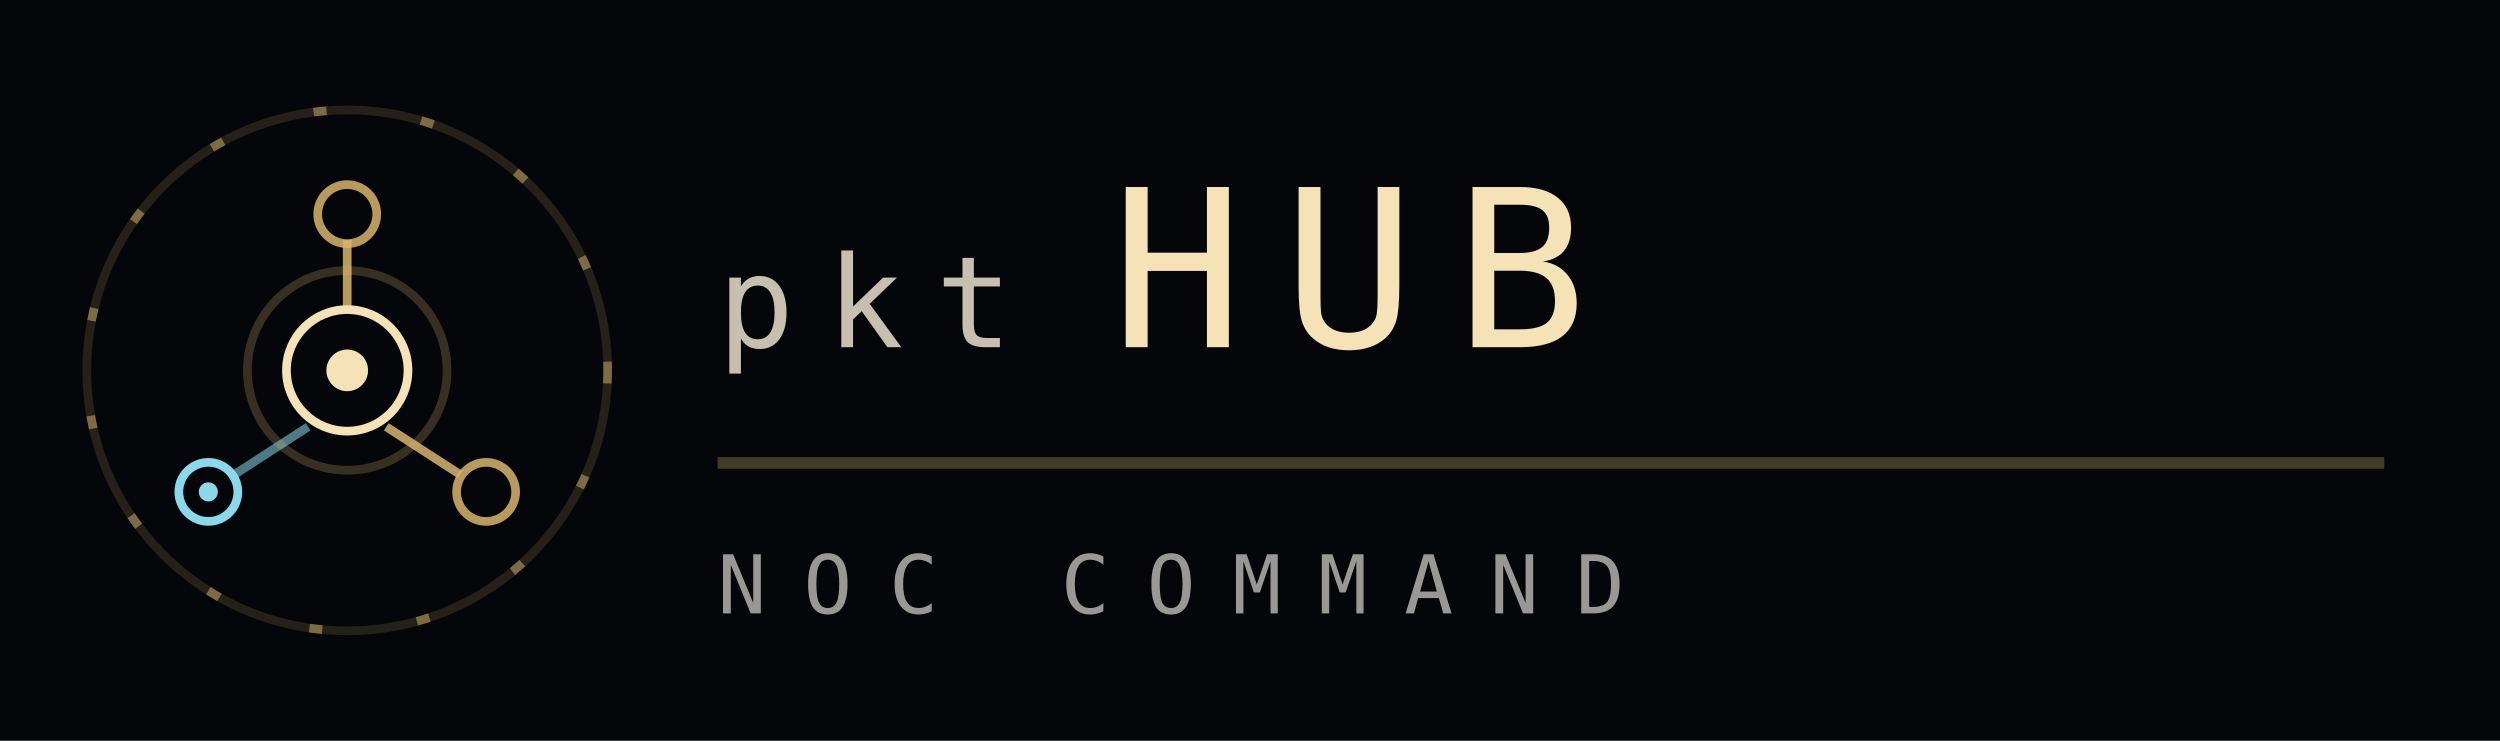
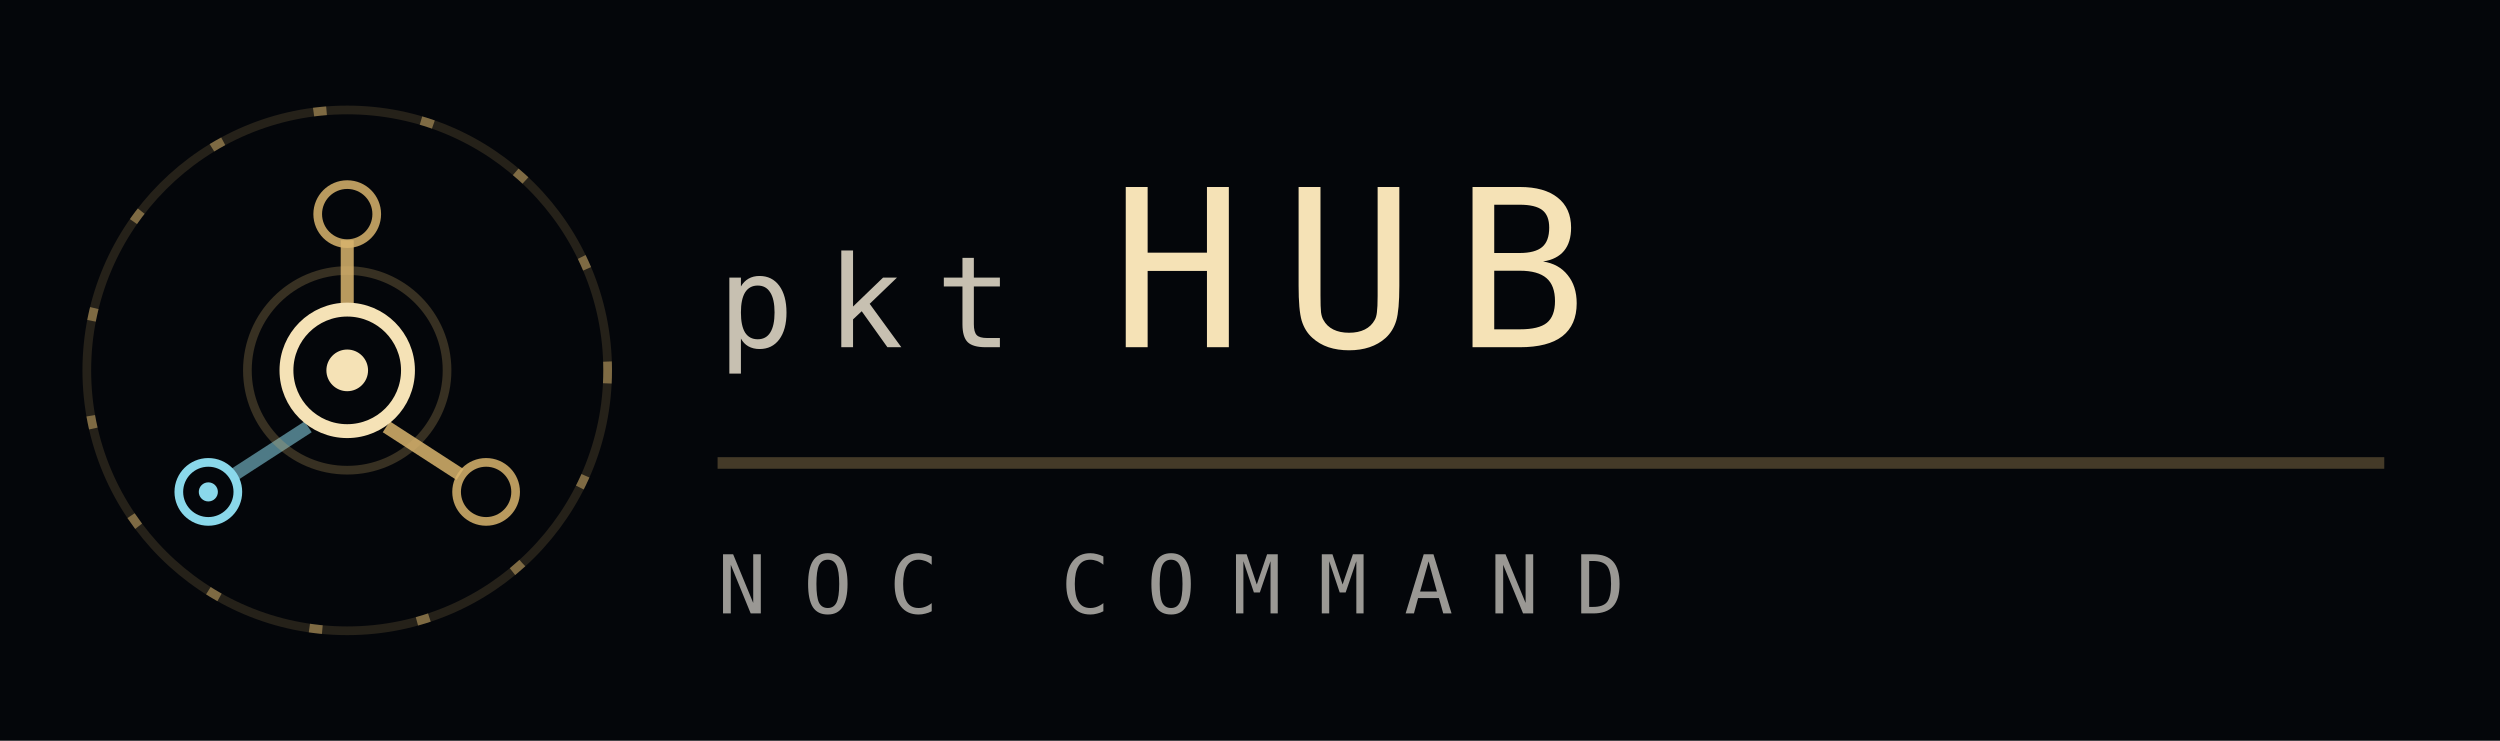
<svg xmlns="http://www.w3.org/2000/svg" viewBox="0 0 216 64" fill="none">
  <rect width="216" height="64" fill="#04060a" />
  <g transform="translate(6,8) scale(0.75)">
    <circle cx="32" cy="32" r="30" stroke="rgba(216,180,110,.16)" />
    <circle cx="32" cy="32" r="30" stroke="rgba(216,180,110,.5)" stroke-dasharray="1.5 11" />
-     <path d="M32 25 V17" stroke="rgba(216,180,110,.85)" stroke-width="1.3.2" />
-     <path d="M36.5 38.5 L45 44" stroke="rgba(216,180,110,.85)" stroke-width="1.3.2" />
-     <path d="M27.5 38.5 L19 44" stroke="rgba(138,216,234,.55)" stroke-width="1.3.2" />
+     <path d="M32 25 V17" stroke="rgba(216,180,110,.85)" stroke-width="1.5" />
+     <path d="M36.5 38.5 L45 44" stroke="rgba(216,180,110,.85)" stroke-width="1.5" />
+     <path d="M27.5 38.5 L19 44" stroke="rgba(138,216,234,.55)" stroke-width="1.5" />
    <circle cx="32" cy="32" r="11.5" stroke="rgba(216,180,110,.24)" />
-     <circle cx="32" cy="32" r="7" stroke="#f5e2b6" stroke-width="1.3.3" />
+     <circle cx="32" cy="32" r="7" stroke="#f5e2b6" stroke-width="1.6" />
    <circle cx="32" cy="32" r="2.4" fill="#f5e2b6" />
    <circle cx="32" cy="14" r="3.4" stroke="rgba(216,180,110,.85)" />
    <circle cx="48" cy="46" r="3.4" stroke="rgba(216,180,110,.85)" />
    <circle cx="16" cy="46" r="3.4" stroke="#8ad8ea" />
    <circle cx="16" cy="46" r="1.1" fill="#8ad8ea" />
  </g>
  <text x="62" y="30" font-family="ui-monospace,SF Mono,Menlo,monospace" font-size="11" fill="#c7c0b1" letter-spacing="2.8">pkt</text>
  <text x="96" y="30" font-family="ui-monospace,SF Mono,Menlo,monospace" font-size="19" fill="#f5e2b6" letter-spacing="3.4">HUB</text>
  <path d="M62 40 H206" stroke="rgba(216,180,110,.3)" />
  <text x="62" y="53" font-family="ui-monospace,SF Mono,Menlo,monospace" font-size="7" fill="rgba(245,241,232,.62)" letter-spacing="3.2">NOC COMMAND</text>
</svg>
